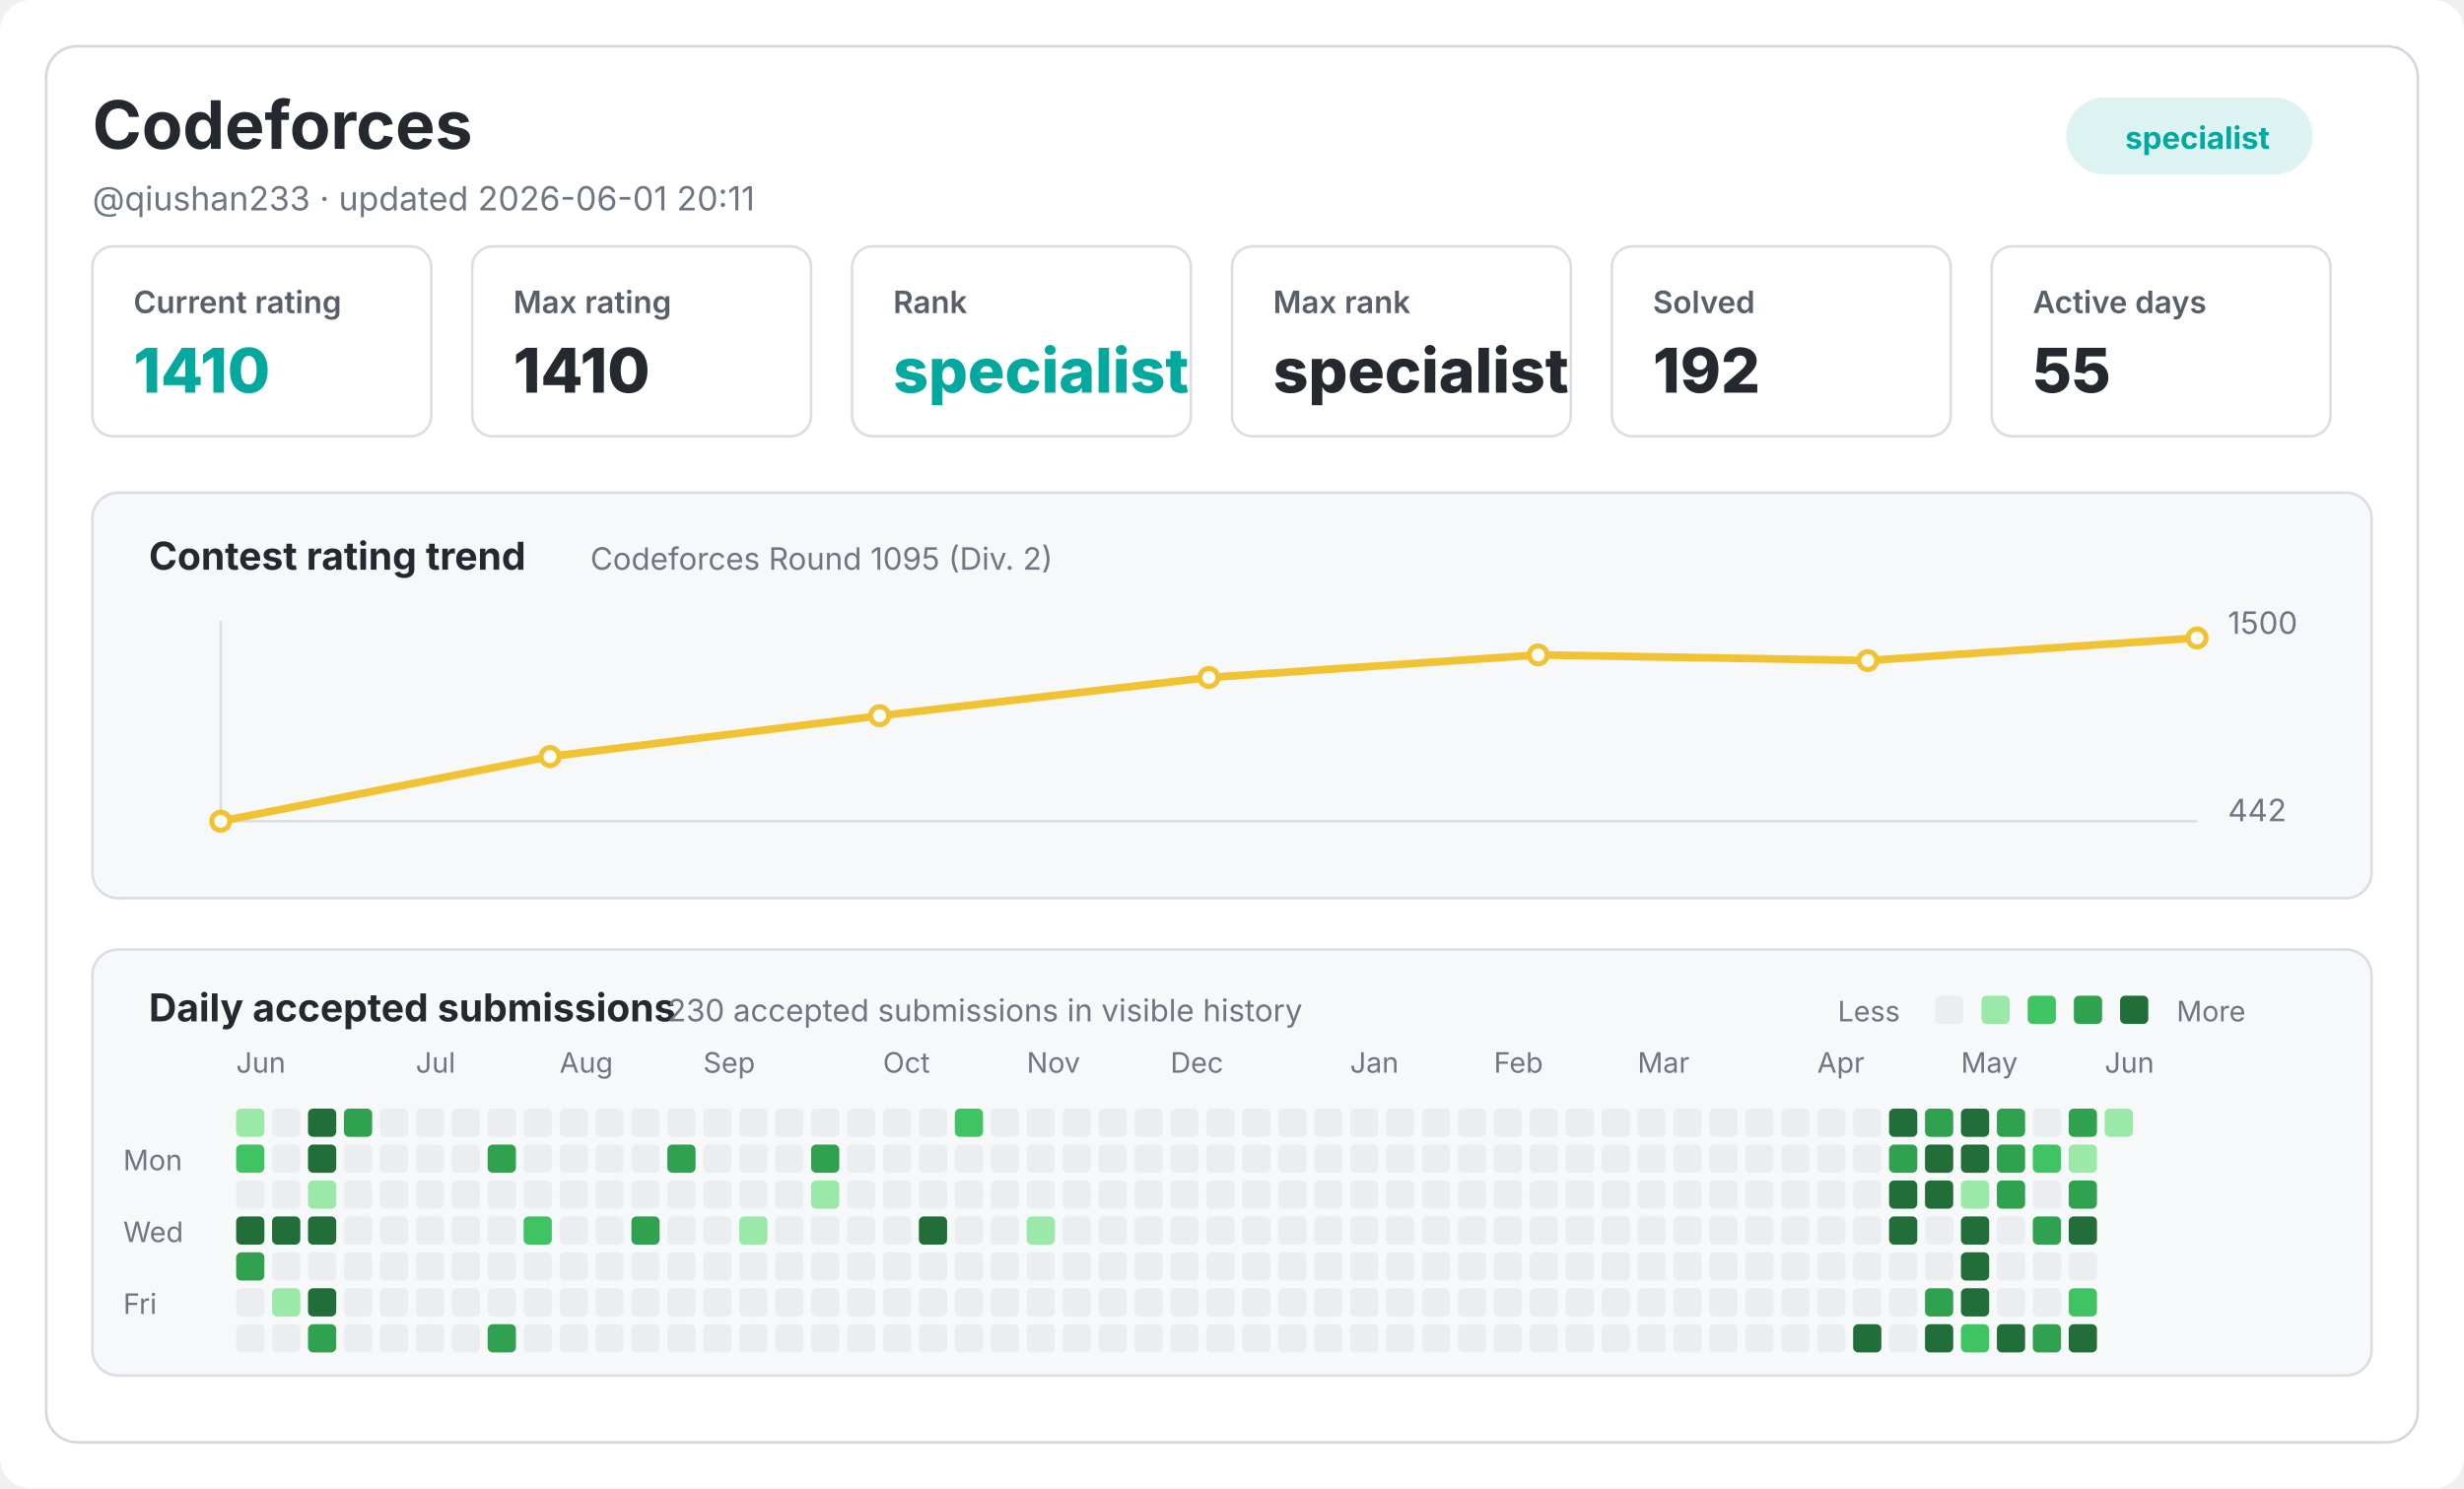
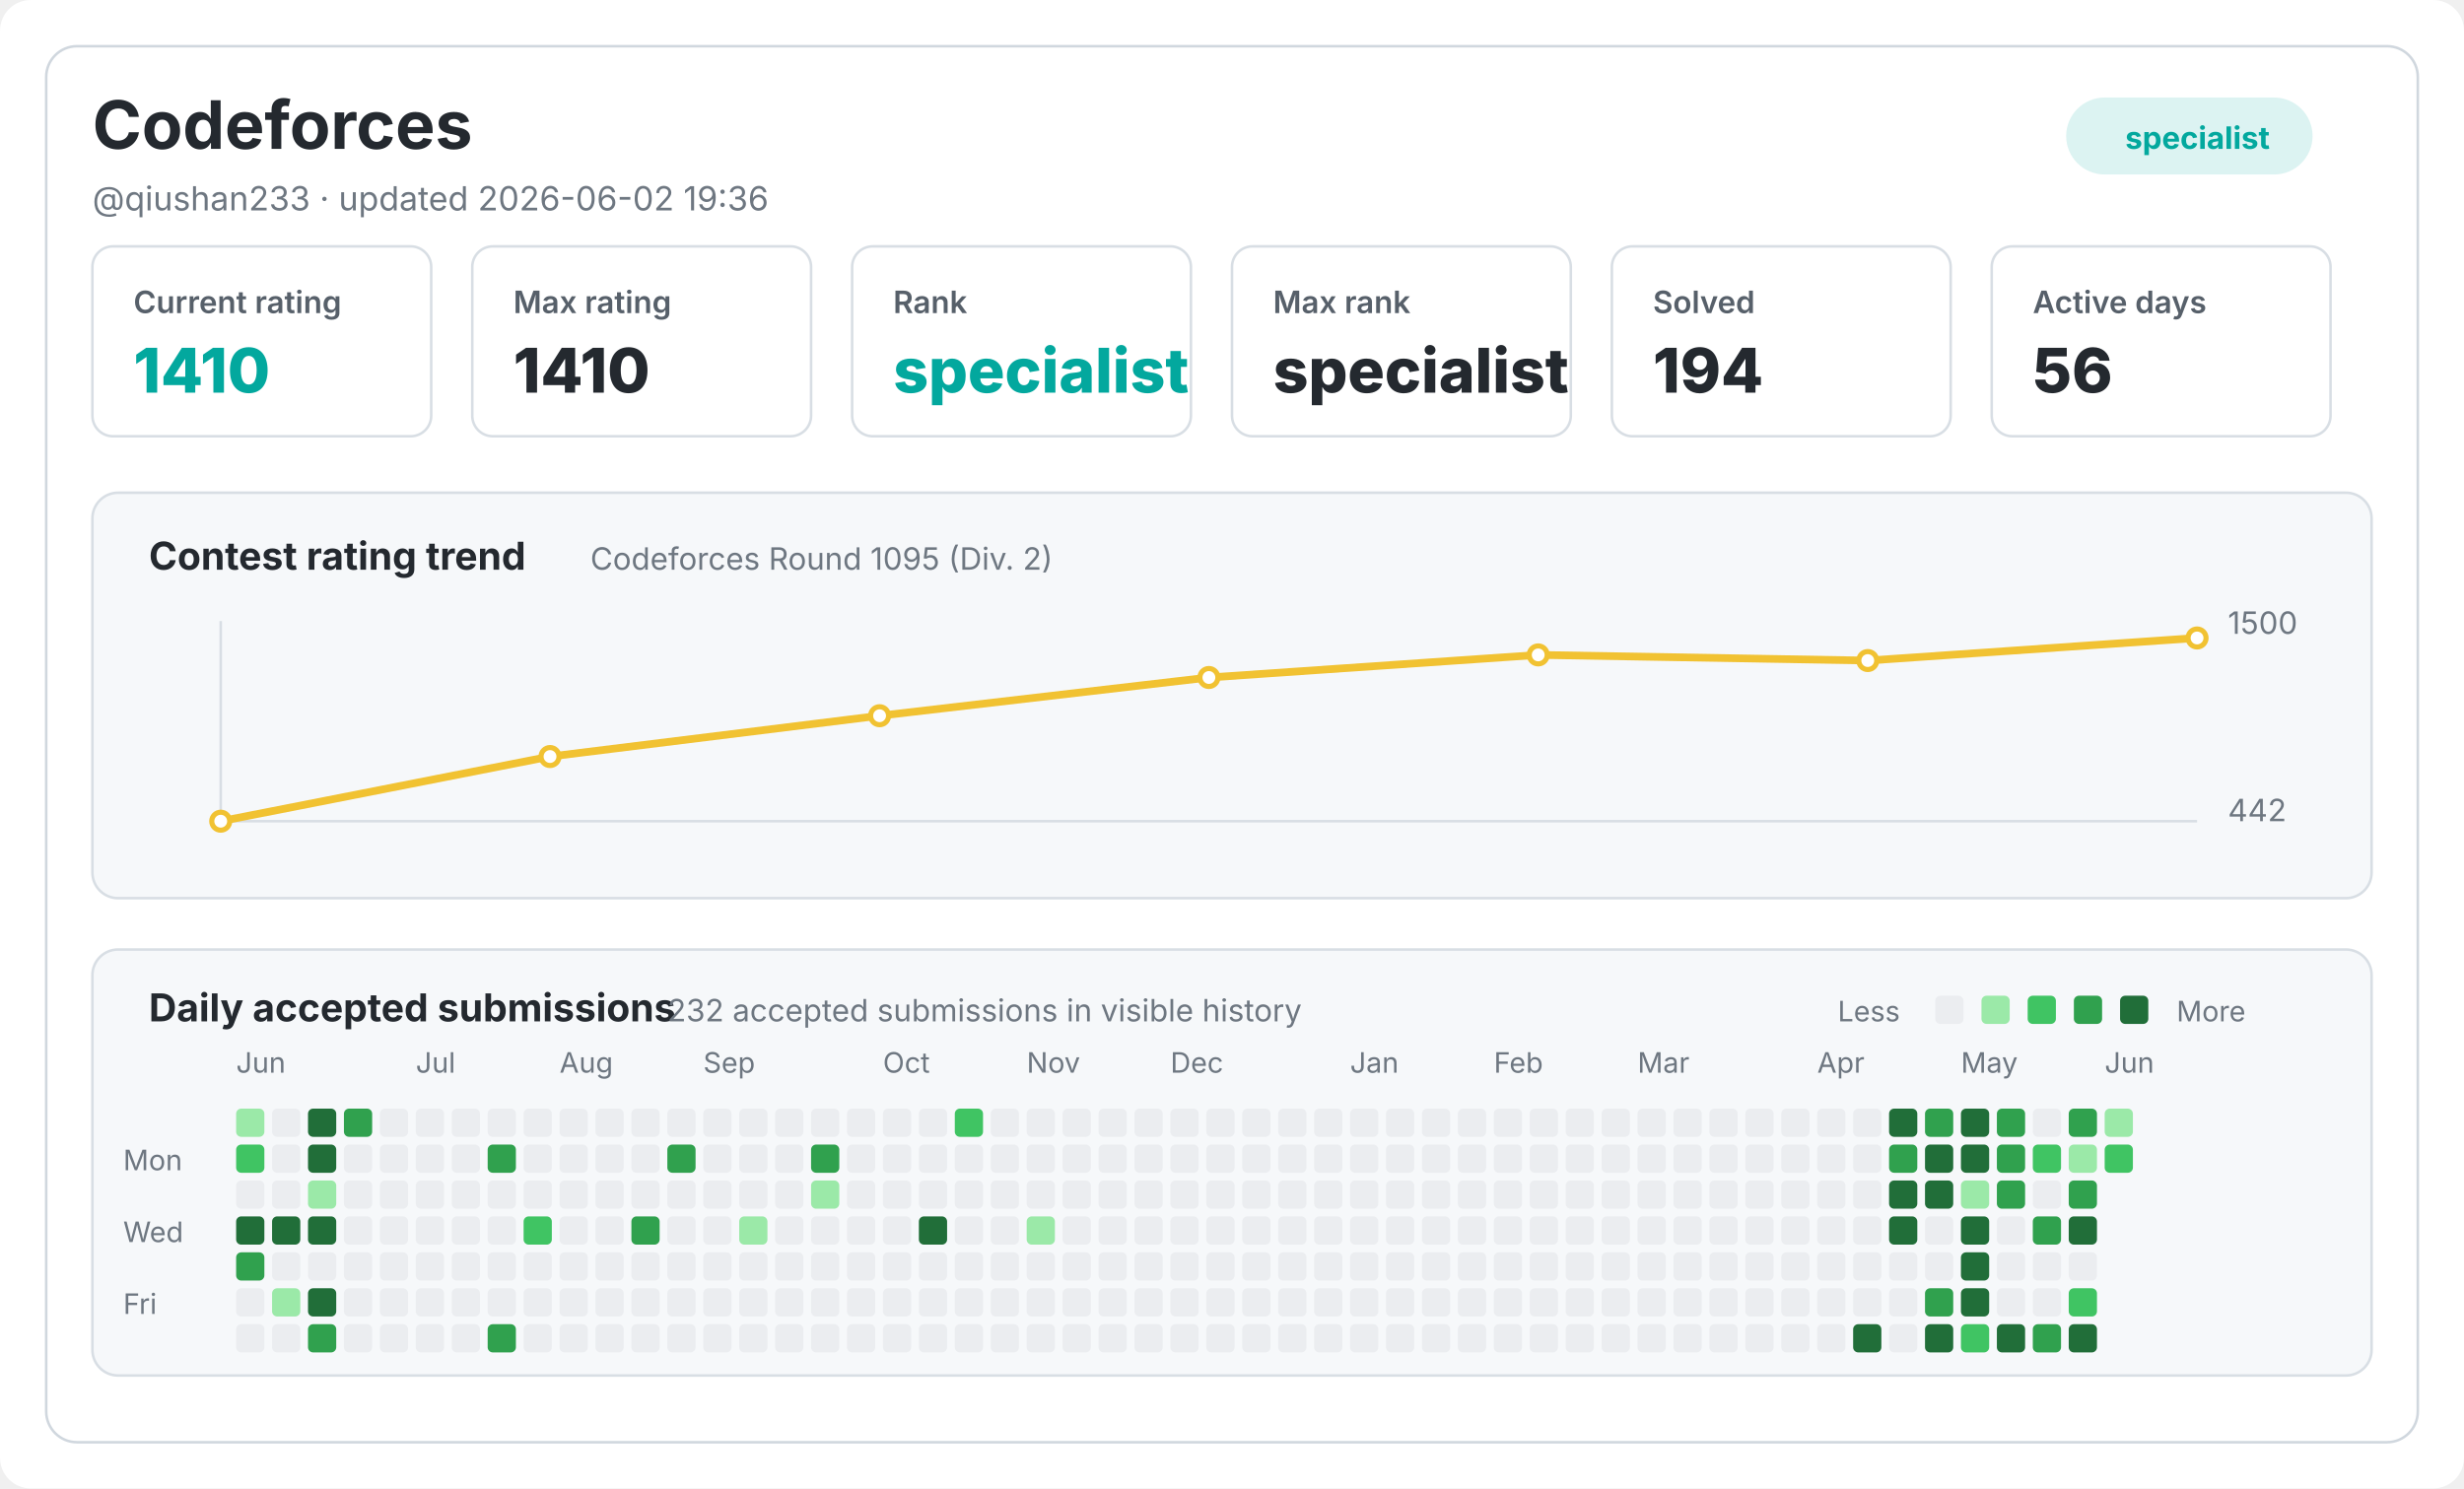
<svg xmlns="http://www.w3.org/2000/svg" width="960" height="580" viewBox="0 0 960 580" role="img" aria-label="Codeforces statistics for qiushan233">
  <style>
  .bg { fill: #ffffff; }
  .shell { fill: #ffffff; stroke: #d0d7de; }
  .soft { fill: #f6f8fa; stroke: #d8dee4; }
  .metric-card { fill: #ffffff; stroke: #d8dee4; }
  .title { font: 700 26px -apple-system,BlinkMacSystemFont,"Segoe UI",sans-serif; fill: #24292f; }
  .subtitle { font: 13px -apple-system,BlinkMacSystemFont,"Segoe UI",sans-serif; fill: #6e7781; }
  .section-title { font: 700 15px -apple-system,BlinkMacSystemFont,"Segoe UI",sans-serif; fill: #24292f; }
  .metric-label { font: 600 12px -apple-system,BlinkMacSystemFont,"Segoe UI",sans-serif; fill: #57606a; }
  .metric-value { font: 800 24px -apple-system,BlinkMacSystemFont,"Segoe UI",sans-serif; fill: #24292f; }
  .muted { font: 12px -apple-system,BlinkMacSystemFont,"Segoe UI",sans-serif; fill: #6e7781; }
  .small { font-size: 11px; }
  .rank { fill: #03a89e; }
  .grid { stroke: #d8dee4; stroke-width: 1; }
  .badge-bg { fill: #03a89e; opacity: 0.14; }
  .badge-text { font: 700 12px -apple-system,BlinkMacSystemFont,"Segoe UI",sans-serif; fill: #03a89e; }
  .heat-cell { cursor: default; transition: stroke 0.12s ease, stroke-width 0.12s ease; }
  .heat-cell:hover { stroke: #0969da; stroke-width: 1.5; }
</style>
  <rect class="bg" width="960" height="580" rx="12" />
  <rect class="shell" x="18" y="18" width="924" height="544" rx="12" />
  <text x="36" y="58" class="title">Codeforces</text>
-   <text x="36" y="82" class="subtitle">@qiushan233 · updated 2026-06-01 20:11</text>
+   <text x="36" y="82" class="subtitle">@qiushan233 · updated 2026-06-02 19:36</text>
  <rect x="805" y="38" width="96" height="30" rx="15" class="badge-bg" />
  <text x="828" y="58" class="badge-text">specialist</text>
  <rect x="36" y="96" width="132" height="74" rx="8" class="metric-card" />
  <text x="52" y="122" class="metric-label">Current rating</text>
  <text x="52" y="153" class="metric-value rank">1410</text>
  <rect x="184" y="96" width="132" height="74" rx="8" class="metric-card" />
  <text x="200" y="122" class="metric-label">Max rating</text>
  <text x="200" y="153" class="metric-value">1410</text>
  <rect x="332" y="96" width="132" height="74" rx="8" class="metric-card" />
  <text x="348" y="122" class="metric-label">Rank</text>
  <text x="348" y="153" class="metric-value rank">specialist</text>
  <rect x="480" y="96" width="132" height="74" rx="8" class="metric-card" />
  <text x="496" y="122" class="metric-label">Max rank</text>
  <text x="496" y="153" class="metric-value">specialist</text>
  <rect x="628" y="96" width="132" height="74" rx="8" class="metric-card" />
  <text x="644" y="122" class="metric-label">Solved</text>
-   <text x="644" y="153" class="metric-value">192</text>
+   <text x="644" y="153" class="metric-value">194</text>
  <rect x="776" y="96" width="132" height="74" rx="8" class="metric-card" />
  <text x="792" y="122" class="metric-label">Active days</text>
-   <text x="792" y="153" class="metric-value">55</text>
+   <text x="792" y="153" class="metric-value">56</text>
  <rect class="soft" x="36" y="192" width="888" height="158" rx="10" />
  <text x="58" y="222" class="section-title">Contest rating trend</text>
  <text x="230" y="222" class="muted">Codeforces Round 1095 (Div. 2)</text>
  <line x1="86" y1="320" x2="856" y2="320" class="grid" />
  <line x1="86" y1="242" x2="86" y2="320" class="grid" />
  <text x="868" y="247" class="muted">1500</text>
  <text x="868" y="320" class="muted">442</text>
  <polyline points="86.0,320.0 214.3,294.8 342.7,278.9 471.0,264.0 599.3,255.2 727.7,257.4 856.0,248.6" fill="none" stroke="#f1c232" stroke-width="3" stroke-linecap="round" stroke-linejoin="round" />
  <circle cx="86.0" cy="320.0" r="3.5" fill="#fff" stroke="#f1c232" stroke-width="2" />
  <circle cx="214.3" cy="294.8" r="3.5" fill="#fff" stroke="#f1c232" stroke-width="2" />
  <circle cx="342.7" cy="278.9" r="3.5" fill="#fff" stroke="#f1c232" stroke-width="2" />
  <circle cx="471.0" cy="264.0" r="3.5" fill="#fff" stroke="#f1c232" stroke-width="2" />
  <circle cx="599.3" cy="255.2" r="3.5" fill="#fff" stroke="#f1c232" stroke-width="2" />
  <circle cx="727.7" cy="257.4" r="3.5" fill="#fff" stroke="#f1c232" stroke-width="2" />
  <circle cx="856.0" cy="248.6" r="3.5" fill="#fff" stroke="#f1c232" stroke-width="2" />
  <rect class="soft" x="36" y="370" width="888" height="166" rx="10" />
  <text x="58" y="398" class="section-title">Daily accepted submissions</text>
-   <text x="260" y="398" class="muted">230 accepted submissions in visible history</text>
+   <text x="260" y="398" class="muted">232 accepted submissions in visible history</text>
  <text x="92" y="418" class="muted small">Jun</text>
  <text x="162" y="418" class="muted small">Jul</text>
  <text x="218" y="418" class="muted small">Aug</text>
  <text x="274" y="418" class="muted small">Sep</text>
  <text x="344" y="418" class="muted small">Oct</text>
  <text x="400" y="418" class="muted small">Nov</text>
  <text x="456" y="418" class="muted small">Dec</text>
  <text x="526" y="418" class="muted small">Jan</text>
  <text x="582" y="418" class="muted small">Feb</text>
  <text x="638" y="418" class="muted small">Mar</text>
  <text x="708" y="418" class="muted small">Apr</text>
  <text x="764" y="418" class="muted small">May</text>
  <text x="820" y="418" class="muted small">Jun</text>
  <text x="48" y="456" class="muted small">Mon</text>
  <text x="48" y="484" class="muted small">Wed</text>
  <text x="48" y="512" class="muted small">Fri</text>
  <rect class="heat-cell" x="92" y="432" width="11" height="11" rx="2" fill="#9be9a8" />
  <rect class="heat-cell" x="92" y="446" width="11" height="11" rx="2" fill="#40c463" />
  <rect class="heat-cell" x="92" y="460" width="11" height="11" rx="2" fill="#ebedf0" />
  <rect class="heat-cell" x="92" y="474" width="11" height="11" rx="2" fill="#216e39" />
  <rect class="heat-cell" x="92" y="488" width="11" height="11" rx="2" fill="#30a14e" />
  <rect class="heat-cell" x="92" y="502" width="11" height="11" rx="2" fill="#ebedf0" />
  <rect class="heat-cell" x="92" y="516" width="11" height="11" rx="2" fill="#ebedf0" />
  <rect class="heat-cell" x="106" y="432" width="11" height="11" rx="2" fill="#ebedf0" />
  <rect class="heat-cell" x="106" y="446" width="11" height="11" rx="2" fill="#ebedf0" />
  <rect class="heat-cell" x="106" y="460" width="11" height="11" rx="2" fill="#ebedf0" />
  <rect class="heat-cell" x="106" y="474" width="11" height="11" rx="2" fill="#216e39" />
  <rect class="heat-cell" x="106" y="488" width="11" height="11" rx="2" fill="#ebedf0" />
  <rect class="heat-cell" x="106" y="502" width="11" height="11" rx="2" fill="#9be9a8" />
  <rect class="heat-cell" x="106" y="516" width="11" height="11" rx="2" fill="#ebedf0" />
  <rect class="heat-cell" x="120" y="432" width="11" height="11" rx="2" fill="#216e39" />
  <rect class="heat-cell" x="120" y="446" width="11" height="11" rx="2" fill="#216e39" />
  <rect class="heat-cell" x="120" y="460" width="11" height="11" rx="2" fill="#9be9a8" />
  <rect class="heat-cell" x="120" y="474" width="11" height="11" rx="2" fill="#216e39" />
  <rect class="heat-cell" x="120" y="488" width="11" height="11" rx="2" fill="#ebedf0" />
  <rect class="heat-cell" x="120" y="502" width="11" height="11" rx="2" fill="#216e39" />
  <rect class="heat-cell" x="120" y="516" width="11" height="11" rx="2" fill="#30a14e" />
  <rect class="heat-cell" x="134" y="432" width="11" height="11" rx="2" fill="#30a14e" />
  <rect class="heat-cell" x="134" y="446" width="11" height="11" rx="2" fill="#ebedf0" />
  <rect class="heat-cell" x="134" y="460" width="11" height="11" rx="2" fill="#ebedf0" />
  <rect class="heat-cell" x="134" y="474" width="11" height="11" rx="2" fill="#ebedf0" />
  <rect class="heat-cell" x="134" y="488" width="11" height="11" rx="2" fill="#ebedf0" />
  <rect class="heat-cell" x="134" y="502" width="11" height="11" rx="2" fill="#ebedf0" />
  <rect class="heat-cell" x="134" y="516" width="11" height="11" rx="2" fill="#ebedf0" />
  <rect class="heat-cell" x="148" y="432" width="11" height="11" rx="2" fill="#ebedf0" />
  <rect class="heat-cell" x="148" y="446" width="11" height="11" rx="2" fill="#ebedf0" />
  <rect class="heat-cell" x="148" y="460" width="11" height="11" rx="2" fill="#ebedf0" />
  <rect class="heat-cell" x="148" y="474" width="11" height="11" rx="2" fill="#ebedf0" />
  <rect class="heat-cell" x="148" y="488" width="11" height="11" rx="2" fill="#ebedf0" />
  <rect class="heat-cell" x="148" y="502" width="11" height="11" rx="2" fill="#ebedf0" />
  <rect class="heat-cell" x="148" y="516" width="11" height="11" rx="2" fill="#ebedf0" />
  <rect class="heat-cell" x="162" y="432" width="11" height="11" rx="2" fill="#ebedf0" />
  <rect class="heat-cell" x="162" y="446" width="11" height="11" rx="2" fill="#ebedf0" />
  <rect class="heat-cell" x="162" y="460" width="11" height="11" rx="2" fill="#ebedf0" />
  <rect class="heat-cell" x="162" y="474" width="11" height="11" rx="2" fill="#ebedf0" />
  <rect class="heat-cell" x="162" y="488" width="11" height="11" rx="2" fill="#ebedf0" />
  <rect class="heat-cell" x="162" y="502" width="11" height="11" rx="2" fill="#ebedf0" />
  <rect class="heat-cell" x="162" y="516" width="11" height="11" rx="2" fill="#ebedf0" />
  <rect class="heat-cell" x="176" y="432" width="11" height="11" rx="2" fill="#ebedf0" />
  <rect class="heat-cell" x="176" y="446" width="11" height="11" rx="2" fill="#ebedf0" />
  <rect class="heat-cell" x="176" y="460" width="11" height="11" rx="2" fill="#ebedf0" />
  <rect class="heat-cell" x="176" y="474" width="11" height="11" rx="2" fill="#ebedf0" />
  <rect class="heat-cell" x="176" y="488" width="11" height="11" rx="2" fill="#ebedf0" />
  <rect class="heat-cell" x="176" y="502" width="11" height="11" rx="2" fill="#ebedf0" />
  <rect class="heat-cell" x="176" y="516" width="11" height="11" rx="2" fill="#ebedf0" />
  <rect class="heat-cell" x="190" y="432" width="11" height="11" rx="2" fill="#ebedf0" />
  <rect class="heat-cell" x="190" y="446" width="11" height="11" rx="2" fill="#30a14e" />
  <rect class="heat-cell" x="190" y="460" width="11" height="11" rx="2" fill="#ebedf0" />
  <rect class="heat-cell" x="190" y="474" width="11" height="11" rx="2" fill="#ebedf0" />
  <rect class="heat-cell" x="190" y="488" width="11" height="11" rx="2" fill="#ebedf0" />
  <rect class="heat-cell" x="190" y="502" width="11" height="11" rx="2" fill="#ebedf0" />
  <rect class="heat-cell" x="190" y="516" width="11" height="11" rx="2" fill="#30a14e" />
  <rect class="heat-cell" x="204" y="432" width="11" height="11" rx="2" fill="#ebedf0" />
  <rect class="heat-cell" x="204" y="446" width="11" height="11" rx="2" fill="#ebedf0" />
  <rect class="heat-cell" x="204" y="460" width="11" height="11" rx="2" fill="#ebedf0" />
  <rect class="heat-cell" x="204" y="474" width="11" height="11" rx="2" fill="#40c463" />
  <rect class="heat-cell" x="204" y="488" width="11" height="11" rx="2" fill="#ebedf0" />
  <rect class="heat-cell" x="204" y="502" width="11" height="11" rx="2" fill="#ebedf0" />
  <rect class="heat-cell" x="204" y="516" width="11" height="11" rx="2" fill="#ebedf0" />
  <rect class="heat-cell" x="218" y="432" width="11" height="11" rx="2" fill="#ebedf0" />
  <rect class="heat-cell" x="218" y="446" width="11" height="11" rx="2" fill="#ebedf0" />
  <rect class="heat-cell" x="218" y="460" width="11" height="11" rx="2" fill="#ebedf0" />
  <rect class="heat-cell" x="218" y="474" width="11" height="11" rx="2" fill="#ebedf0" />
  <rect class="heat-cell" x="218" y="488" width="11" height="11" rx="2" fill="#ebedf0" />
  <rect class="heat-cell" x="218" y="502" width="11" height="11" rx="2" fill="#ebedf0" />
  <rect class="heat-cell" x="218" y="516" width="11" height="11" rx="2" fill="#ebedf0" />
  <rect class="heat-cell" x="232" y="432" width="11" height="11" rx="2" fill="#ebedf0" />
  <rect class="heat-cell" x="232" y="446" width="11" height="11" rx="2" fill="#ebedf0" />
  <rect class="heat-cell" x="232" y="460" width="11" height="11" rx="2" fill="#ebedf0" />
  <rect class="heat-cell" x="232" y="474" width="11" height="11" rx="2" fill="#ebedf0" />
  <rect class="heat-cell" x="232" y="488" width="11" height="11" rx="2" fill="#ebedf0" />
  <rect class="heat-cell" x="232" y="502" width="11" height="11" rx="2" fill="#ebedf0" />
  <rect class="heat-cell" x="232" y="516" width="11" height="11" rx="2" fill="#ebedf0" />
  <rect class="heat-cell" x="246" y="432" width="11" height="11" rx="2" fill="#ebedf0" />
  <rect class="heat-cell" x="246" y="446" width="11" height="11" rx="2" fill="#ebedf0" />
  <rect class="heat-cell" x="246" y="460" width="11" height="11" rx="2" fill="#ebedf0" />
  <rect class="heat-cell" x="246" y="474" width="11" height="11" rx="2" fill="#30a14e" />
  <rect class="heat-cell" x="246" y="488" width="11" height="11" rx="2" fill="#ebedf0" />
  <rect class="heat-cell" x="246" y="502" width="11" height="11" rx="2" fill="#ebedf0" />
  <rect class="heat-cell" x="246" y="516" width="11" height="11" rx="2" fill="#ebedf0" />
  <rect class="heat-cell" x="260" y="432" width="11" height="11" rx="2" fill="#ebedf0" />
  <rect class="heat-cell" x="260" y="446" width="11" height="11" rx="2" fill="#30a14e" />
  <rect class="heat-cell" x="260" y="460" width="11" height="11" rx="2" fill="#ebedf0" />
  <rect class="heat-cell" x="260" y="474" width="11" height="11" rx="2" fill="#ebedf0" />
  <rect class="heat-cell" x="260" y="488" width="11" height="11" rx="2" fill="#ebedf0" />
  <rect class="heat-cell" x="260" y="502" width="11" height="11" rx="2" fill="#ebedf0" />
  <rect class="heat-cell" x="260" y="516" width="11" height="11" rx="2" fill="#ebedf0" />
  <rect class="heat-cell" x="274" y="432" width="11" height="11" rx="2" fill="#ebedf0" />
  <rect class="heat-cell" x="274" y="446" width="11" height="11" rx="2" fill="#ebedf0" />
  <rect class="heat-cell" x="274" y="460" width="11" height="11" rx="2" fill="#ebedf0" />
  <rect class="heat-cell" x="274" y="474" width="11" height="11" rx="2" fill="#ebedf0" />
  <rect class="heat-cell" x="274" y="488" width="11" height="11" rx="2" fill="#ebedf0" />
  <rect class="heat-cell" x="274" y="502" width="11" height="11" rx="2" fill="#ebedf0" />
  <rect class="heat-cell" x="274" y="516" width="11" height="11" rx="2" fill="#ebedf0" />
  <rect class="heat-cell" x="288" y="432" width="11" height="11" rx="2" fill="#ebedf0" />
  <rect class="heat-cell" x="288" y="446" width="11" height="11" rx="2" fill="#ebedf0" />
  <rect class="heat-cell" x="288" y="460" width="11" height="11" rx="2" fill="#ebedf0" />
  <rect class="heat-cell" x="288" y="474" width="11" height="11" rx="2" fill="#9be9a8" />
  <rect class="heat-cell" x="288" y="488" width="11" height="11" rx="2" fill="#ebedf0" />
  <rect class="heat-cell" x="288" y="502" width="11" height="11" rx="2" fill="#ebedf0" />
  <rect class="heat-cell" x="288" y="516" width="11" height="11" rx="2" fill="#ebedf0" />
  <rect class="heat-cell" x="302" y="432" width="11" height="11" rx="2" fill="#ebedf0" />
  <rect class="heat-cell" x="302" y="446" width="11" height="11" rx="2" fill="#ebedf0" />
  <rect class="heat-cell" x="302" y="460" width="11" height="11" rx="2" fill="#ebedf0" />
  <rect class="heat-cell" x="302" y="474" width="11" height="11" rx="2" fill="#ebedf0" />
  <rect class="heat-cell" x="302" y="488" width="11" height="11" rx="2" fill="#ebedf0" />
  <rect class="heat-cell" x="302" y="502" width="11" height="11" rx="2" fill="#ebedf0" />
  <rect class="heat-cell" x="302" y="516" width="11" height="11" rx="2" fill="#ebedf0" />
  <rect class="heat-cell" x="316" y="432" width="11" height="11" rx="2" fill="#ebedf0" />
  <rect class="heat-cell" x="316" y="446" width="11" height="11" rx="2" fill="#30a14e" />
  <rect class="heat-cell" x="316" y="460" width="11" height="11" rx="2" fill="#9be9a8" />
  <rect class="heat-cell" x="316" y="474" width="11" height="11" rx="2" fill="#ebedf0" />
  <rect class="heat-cell" x="316" y="488" width="11" height="11" rx="2" fill="#ebedf0" />
  <rect class="heat-cell" x="316" y="502" width="11" height="11" rx="2" fill="#ebedf0" />
  <rect class="heat-cell" x="316" y="516" width="11" height="11" rx="2" fill="#ebedf0" />
  <rect class="heat-cell" x="330" y="432" width="11" height="11" rx="2" fill="#ebedf0" />
  <rect class="heat-cell" x="330" y="446" width="11" height="11" rx="2" fill="#ebedf0" />
  <rect class="heat-cell" x="330" y="460" width="11" height="11" rx="2" fill="#ebedf0" />
  <rect class="heat-cell" x="330" y="474" width="11" height="11" rx="2" fill="#ebedf0" />
  <rect class="heat-cell" x="330" y="488" width="11" height="11" rx="2" fill="#ebedf0" />
  <rect class="heat-cell" x="330" y="502" width="11" height="11" rx="2" fill="#ebedf0" />
  <rect class="heat-cell" x="330" y="516" width="11" height="11" rx="2" fill="#ebedf0" />
  <rect class="heat-cell" x="344" y="432" width="11" height="11" rx="2" fill="#ebedf0" />
  <rect class="heat-cell" x="344" y="446" width="11" height="11" rx="2" fill="#ebedf0" />
  <rect class="heat-cell" x="344" y="460" width="11" height="11" rx="2" fill="#ebedf0" />
  <rect class="heat-cell" x="344" y="474" width="11" height="11" rx="2" fill="#ebedf0" />
  <rect class="heat-cell" x="344" y="488" width="11" height="11" rx="2" fill="#ebedf0" />
  <rect class="heat-cell" x="344" y="502" width="11" height="11" rx="2" fill="#ebedf0" />
  <rect class="heat-cell" x="344" y="516" width="11" height="11" rx="2" fill="#ebedf0" />
  <rect class="heat-cell" x="358" y="432" width="11" height="11" rx="2" fill="#ebedf0" />
  <rect class="heat-cell" x="358" y="446" width="11" height="11" rx="2" fill="#ebedf0" />
  <rect class="heat-cell" x="358" y="460" width="11" height="11" rx="2" fill="#ebedf0" />
  <rect class="heat-cell" x="358" y="474" width="11" height="11" rx="2" fill="#216e39" />
  <rect class="heat-cell" x="358" y="488" width="11" height="11" rx="2" fill="#ebedf0" />
  <rect class="heat-cell" x="358" y="502" width="11" height="11" rx="2" fill="#ebedf0" />
  <rect class="heat-cell" x="358" y="516" width="11" height="11" rx="2" fill="#ebedf0" />
  <rect class="heat-cell" x="372" y="432" width="11" height="11" rx="2" fill="#40c463" />
  <rect class="heat-cell" x="372" y="446" width="11" height="11" rx="2" fill="#ebedf0" />
  <rect class="heat-cell" x="372" y="460" width="11" height="11" rx="2" fill="#ebedf0" />
  <rect class="heat-cell" x="372" y="474" width="11" height="11" rx="2" fill="#ebedf0" />
  <rect class="heat-cell" x="372" y="488" width="11" height="11" rx="2" fill="#ebedf0" />
  <rect class="heat-cell" x="372" y="502" width="11" height="11" rx="2" fill="#ebedf0" />
  <rect class="heat-cell" x="372" y="516" width="11" height="11" rx="2" fill="#ebedf0" />
  <rect class="heat-cell" x="386" y="432" width="11" height="11" rx="2" fill="#ebedf0" />
  <rect class="heat-cell" x="386" y="446" width="11" height="11" rx="2" fill="#ebedf0" />
  <rect class="heat-cell" x="386" y="460" width="11" height="11" rx="2" fill="#ebedf0" />
  <rect class="heat-cell" x="386" y="474" width="11" height="11" rx="2" fill="#ebedf0" />
  <rect class="heat-cell" x="386" y="488" width="11" height="11" rx="2" fill="#ebedf0" />
  <rect class="heat-cell" x="386" y="502" width="11" height="11" rx="2" fill="#ebedf0" />
  <rect class="heat-cell" x="386" y="516" width="11" height="11" rx="2" fill="#ebedf0" />
  <rect class="heat-cell" x="400" y="432" width="11" height="11" rx="2" fill="#ebedf0" />
  <rect class="heat-cell" x="400" y="446" width="11" height="11" rx="2" fill="#ebedf0" />
  <rect class="heat-cell" x="400" y="460" width="11" height="11" rx="2" fill="#ebedf0" />
  <rect class="heat-cell" x="400" y="474" width="11" height="11" rx="2" fill="#9be9a8" />
  <rect class="heat-cell" x="400" y="488" width="11" height="11" rx="2" fill="#ebedf0" />
  <rect class="heat-cell" x="400" y="502" width="11" height="11" rx="2" fill="#ebedf0" />
  <rect class="heat-cell" x="400" y="516" width="11" height="11" rx="2" fill="#ebedf0" />
  <rect class="heat-cell" x="414" y="432" width="11" height="11" rx="2" fill="#ebedf0" />
  <rect class="heat-cell" x="414" y="446" width="11" height="11" rx="2" fill="#ebedf0" />
  <rect class="heat-cell" x="414" y="460" width="11" height="11" rx="2" fill="#ebedf0" />
  <rect class="heat-cell" x="414" y="474" width="11" height="11" rx="2" fill="#ebedf0" />
  <rect class="heat-cell" x="414" y="488" width="11" height="11" rx="2" fill="#ebedf0" />
  <rect class="heat-cell" x="414" y="502" width="11" height="11" rx="2" fill="#ebedf0" />
  <rect class="heat-cell" x="414" y="516" width="11" height="11" rx="2" fill="#ebedf0" />
  <rect class="heat-cell" x="428" y="432" width="11" height="11" rx="2" fill="#ebedf0" />
  <rect class="heat-cell" x="428" y="446" width="11" height="11" rx="2" fill="#ebedf0" />
  <rect class="heat-cell" x="428" y="460" width="11" height="11" rx="2" fill="#ebedf0" />
  <rect class="heat-cell" x="428" y="474" width="11" height="11" rx="2" fill="#ebedf0" />
  <rect class="heat-cell" x="428" y="488" width="11" height="11" rx="2" fill="#ebedf0" />
  <rect class="heat-cell" x="428" y="502" width="11" height="11" rx="2" fill="#ebedf0" />
  <rect class="heat-cell" x="428" y="516" width="11" height="11" rx="2" fill="#ebedf0" />
  <rect class="heat-cell" x="442" y="432" width="11" height="11" rx="2" fill="#ebedf0" />
  <rect class="heat-cell" x="442" y="446" width="11" height="11" rx="2" fill="#ebedf0" />
  <rect class="heat-cell" x="442" y="460" width="11" height="11" rx="2" fill="#ebedf0" />
  <rect class="heat-cell" x="442" y="474" width="11" height="11" rx="2" fill="#ebedf0" />
  <rect class="heat-cell" x="442" y="488" width="11" height="11" rx="2" fill="#ebedf0" />
  <rect class="heat-cell" x="442" y="502" width="11" height="11" rx="2" fill="#ebedf0" />
  <rect class="heat-cell" x="442" y="516" width="11" height="11" rx="2" fill="#ebedf0" />
  <rect class="heat-cell" x="456" y="432" width="11" height="11" rx="2" fill="#ebedf0" />
  <rect class="heat-cell" x="456" y="446" width="11" height="11" rx="2" fill="#ebedf0" />
  <rect class="heat-cell" x="456" y="460" width="11" height="11" rx="2" fill="#ebedf0" />
  <rect class="heat-cell" x="456" y="474" width="11" height="11" rx="2" fill="#ebedf0" />
  <rect class="heat-cell" x="456" y="488" width="11" height="11" rx="2" fill="#ebedf0" />
  <rect class="heat-cell" x="456" y="502" width="11" height="11" rx="2" fill="#ebedf0" />
  <rect class="heat-cell" x="456" y="516" width="11" height="11" rx="2" fill="#ebedf0" />
  <rect class="heat-cell" x="470" y="432" width="11" height="11" rx="2" fill="#ebedf0" />
  <rect class="heat-cell" x="470" y="446" width="11" height="11" rx="2" fill="#ebedf0" />
  <rect class="heat-cell" x="470" y="460" width="11" height="11" rx="2" fill="#ebedf0" />
  <rect class="heat-cell" x="470" y="474" width="11" height="11" rx="2" fill="#ebedf0" />
  <rect class="heat-cell" x="470" y="488" width="11" height="11" rx="2" fill="#ebedf0" />
  <rect class="heat-cell" x="470" y="502" width="11" height="11" rx="2" fill="#ebedf0" />
  <rect class="heat-cell" x="470" y="516" width="11" height="11" rx="2" fill="#ebedf0" />
  <rect class="heat-cell" x="484" y="432" width="11" height="11" rx="2" fill="#ebedf0" />
  <rect class="heat-cell" x="484" y="446" width="11" height="11" rx="2" fill="#ebedf0" />
  <rect class="heat-cell" x="484" y="460" width="11" height="11" rx="2" fill="#ebedf0" />
  <rect class="heat-cell" x="484" y="474" width="11" height="11" rx="2" fill="#ebedf0" />
  <rect class="heat-cell" x="484" y="488" width="11" height="11" rx="2" fill="#ebedf0" />
  <rect class="heat-cell" x="484" y="502" width="11" height="11" rx="2" fill="#ebedf0" />
  <rect class="heat-cell" x="484" y="516" width="11" height="11" rx="2" fill="#ebedf0" />
  <rect class="heat-cell" x="498" y="432" width="11" height="11" rx="2" fill="#ebedf0" />
  <rect class="heat-cell" x="498" y="446" width="11" height="11" rx="2" fill="#ebedf0" />
  <rect class="heat-cell" x="498" y="460" width="11" height="11" rx="2" fill="#ebedf0" />
  <rect class="heat-cell" x="498" y="474" width="11" height="11" rx="2" fill="#ebedf0" />
  <rect class="heat-cell" x="498" y="488" width="11" height="11" rx="2" fill="#ebedf0" />
  <rect class="heat-cell" x="498" y="502" width="11" height="11" rx="2" fill="#ebedf0" />
  <rect class="heat-cell" x="498" y="516" width="11" height="11" rx="2" fill="#ebedf0" />
  <rect class="heat-cell" x="512" y="432" width="11" height="11" rx="2" fill="#ebedf0" />
  <rect class="heat-cell" x="512" y="446" width="11" height="11" rx="2" fill="#ebedf0" />
  <rect class="heat-cell" x="512" y="460" width="11" height="11" rx="2" fill="#ebedf0" />
  <rect class="heat-cell" x="512" y="474" width="11" height="11" rx="2" fill="#ebedf0" />
  <rect class="heat-cell" x="512" y="488" width="11" height="11" rx="2" fill="#ebedf0" />
  <rect class="heat-cell" x="512" y="502" width="11" height="11" rx="2" fill="#ebedf0" />
  <rect class="heat-cell" x="512" y="516" width="11" height="11" rx="2" fill="#ebedf0" />
  <rect class="heat-cell" x="526" y="432" width="11" height="11" rx="2" fill="#ebedf0" />
  <rect class="heat-cell" x="526" y="446" width="11" height="11" rx="2" fill="#ebedf0" />
  <rect class="heat-cell" x="526" y="460" width="11" height="11" rx="2" fill="#ebedf0" />
  <rect class="heat-cell" x="526" y="474" width="11" height="11" rx="2" fill="#ebedf0" />
  <rect class="heat-cell" x="526" y="488" width="11" height="11" rx="2" fill="#ebedf0" />
  <rect class="heat-cell" x="526" y="502" width="11" height="11" rx="2" fill="#ebedf0" />
  <rect class="heat-cell" x="526" y="516" width="11" height="11" rx="2" fill="#ebedf0" />
  <rect class="heat-cell" x="540" y="432" width="11" height="11" rx="2" fill="#ebedf0" />
  <rect class="heat-cell" x="540" y="446" width="11" height="11" rx="2" fill="#ebedf0" />
  <rect class="heat-cell" x="540" y="460" width="11" height="11" rx="2" fill="#ebedf0" />
  <rect class="heat-cell" x="540" y="474" width="11" height="11" rx="2" fill="#ebedf0" />
  <rect class="heat-cell" x="540" y="488" width="11" height="11" rx="2" fill="#ebedf0" />
  <rect class="heat-cell" x="540" y="502" width="11" height="11" rx="2" fill="#ebedf0" />
  <rect class="heat-cell" x="540" y="516" width="11" height="11" rx="2" fill="#ebedf0" />
  <rect class="heat-cell" x="554" y="432" width="11" height="11" rx="2" fill="#ebedf0" />
  <rect class="heat-cell" x="554" y="446" width="11" height="11" rx="2" fill="#ebedf0" />
  <rect class="heat-cell" x="554" y="460" width="11" height="11" rx="2" fill="#ebedf0" />
  <rect class="heat-cell" x="554" y="474" width="11" height="11" rx="2" fill="#ebedf0" />
  <rect class="heat-cell" x="554" y="488" width="11" height="11" rx="2" fill="#ebedf0" />
  <rect class="heat-cell" x="554" y="502" width="11" height="11" rx="2" fill="#ebedf0" />
  <rect class="heat-cell" x="554" y="516" width="11" height="11" rx="2" fill="#ebedf0" />
  <rect class="heat-cell" x="568" y="432" width="11" height="11" rx="2" fill="#ebedf0" />
  <rect class="heat-cell" x="568" y="446" width="11" height="11" rx="2" fill="#ebedf0" />
  <rect class="heat-cell" x="568" y="460" width="11" height="11" rx="2" fill="#ebedf0" />
  <rect class="heat-cell" x="568" y="474" width="11" height="11" rx="2" fill="#ebedf0" />
  <rect class="heat-cell" x="568" y="488" width="11" height="11" rx="2" fill="#ebedf0" />
  <rect class="heat-cell" x="568" y="502" width="11" height="11" rx="2" fill="#ebedf0" />
  <rect class="heat-cell" x="568" y="516" width="11" height="11" rx="2" fill="#ebedf0" />
  <rect class="heat-cell" x="582" y="432" width="11" height="11" rx="2" fill="#ebedf0" />
  <rect class="heat-cell" x="582" y="446" width="11" height="11" rx="2" fill="#ebedf0" />
  <rect class="heat-cell" x="582" y="460" width="11" height="11" rx="2" fill="#ebedf0" />
  <rect class="heat-cell" x="582" y="474" width="11" height="11" rx="2" fill="#ebedf0" />
  <rect class="heat-cell" x="582" y="488" width="11" height="11" rx="2" fill="#ebedf0" />
  <rect class="heat-cell" x="582" y="502" width="11" height="11" rx="2" fill="#ebedf0" />
  <rect class="heat-cell" x="582" y="516" width="11" height="11" rx="2" fill="#ebedf0" />
  <rect class="heat-cell" x="596" y="432" width="11" height="11" rx="2" fill="#ebedf0" />
  <rect class="heat-cell" x="596" y="446" width="11" height="11" rx="2" fill="#ebedf0" />
  <rect class="heat-cell" x="596" y="460" width="11" height="11" rx="2" fill="#ebedf0" />
  <rect class="heat-cell" x="596" y="474" width="11" height="11" rx="2" fill="#ebedf0" />
  <rect class="heat-cell" x="596" y="488" width="11" height="11" rx="2" fill="#ebedf0" />
  <rect class="heat-cell" x="596" y="502" width="11" height="11" rx="2" fill="#ebedf0" />
  <rect class="heat-cell" x="596" y="516" width="11" height="11" rx="2" fill="#ebedf0" />
  <rect class="heat-cell" x="610" y="432" width="11" height="11" rx="2" fill="#ebedf0" />
  <rect class="heat-cell" x="610" y="446" width="11" height="11" rx="2" fill="#ebedf0" />
  <rect class="heat-cell" x="610" y="460" width="11" height="11" rx="2" fill="#ebedf0" />
  <rect class="heat-cell" x="610" y="474" width="11" height="11" rx="2" fill="#ebedf0" />
  <rect class="heat-cell" x="610" y="488" width="11" height="11" rx="2" fill="#ebedf0" />
  <rect class="heat-cell" x="610" y="502" width="11" height="11" rx="2" fill="#ebedf0" />
  <rect class="heat-cell" x="610" y="516" width="11" height="11" rx="2" fill="#ebedf0" />
  <rect class="heat-cell" x="624" y="432" width="11" height="11" rx="2" fill="#ebedf0" />
  <rect class="heat-cell" x="624" y="446" width="11" height="11" rx="2" fill="#ebedf0" />
  <rect class="heat-cell" x="624" y="460" width="11" height="11" rx="2" fill="#ebedf0" />
  <rect class="heat-cell" x="624" y="474" width="11" height="11" rx="2" fill="#ebedf0" />
  <rect class="heat-cell" x="624" y="488" width="11" height="11" rx="2" fill="#ebedf0" />
  <rect class="heat-cell" x="624" y="502" width="11" height="11" rx="2" fill="#ebedf0" />
  <rect class="heat-cell" x="624" y="516" width="11" height="11" rx="2" fill="#ebedf0" />
  <rect class="heat-cell" x="638" y="432" width="11" height="11" rx="2" fill="#ebedf0" />
  <rect class="heat-cell" x="638" y="446" width="11" height="11" rx="2" fill="#ebedf0" />
  <rect class="heat-cell" x="638" y="460" width="11" height="11" rx="2" fill="#ebedf0" />
  <rect class="heat-cell" x="638" y="474" width="11" height="11" rx="2" fill="#ebedf0" />
  <rect class="heat-cell" x="638" y="488" width="11" height="11" rx="2" fill="#ebedf0" />
  <rect class="heat-cell" x="638" y="502" width="11" height="11" rx="2" fill="#ebedf0" />
  <rect class="heat-cell" x="638" y="516" width="11" height="11" rx="2" fill="#ebedf0" />
  <rect class="heat-cell" x="652" y="432" width="11" height="11" rx="2" fill="#ebedf0" />
  <rect class="heat-cell" x="652" y="446" width="11" height="11" rx="2" fill="#ebedf0" />
  <rect class="heat-cell" x="652" y="460" width="11" height="11" rx="2" fill="#ebedf0" />
  <rect class="heat-cell" x="652" y="474" width="11" height="11" rx="2" fill="#ebedf0" />
  <rect class="heat-cell" x="652" y="488" width="11" height="11" rx="2" fill="#ebedf0" />
  <rect class="heat-cell" x="652" y="502" width="11" height="11" rx="2" fill="#ebedf0" />
  <rect class="heat-cell" x="652" y="516" width="11" height="11" rx="2" fill="#ebedf0" />
  <rect class="heat-cell" x="666" y="432" width="11" height="11" rx="2" fill="#ebedf0" />
  <rect class="heat-cell" x="666" y="446" width="11" height="11" rx="2" fill="#ebedf0" />
  <rect class="heat-cell" x="666" y="460" width="11" height="11" rx="2" fill="#ebedf0" />
  <rect class="heat-cell" x="666" y="474" width="11" height="11" rx="2" fill="#ebedf0" />
  <rect class="heat-cell" x="666" y="488" width="11" height="11" rx="2" fill="#ebedf0" />
  <rect class="heat-cell" x="666" y="502" width="11" height="11" rx="2" fill="#ebedf0" />
  <rect class="heat-cell" x="666" y="516" width="11" height="11" rx="2" fill="#ebedf0" />
  <rect class="heat-cell" x="680" y="432" width="11" height="11" rx="2" fill="#ebedf0" />
  <rect class="heat-cell" x="680" y="446" width="11" height="11" rx="2" fill="#ebedf0" />
  <rect class="heat-cell" x="680" y="460" width="11" height="11" rx="2" fill="#ebedf0" />
  <rect class="heat-cell" x="680" y="474" width="11" height="11" rx="2" fill="#ebedf0" />
  <rect class="heat-cell" x="680" y="488" width="11" height="11" rx="2" fill="#ebedf0" />
  <rect class="heat-cell" x="680" y="502" width="11" height="11" rx="2" fill="#ebedf0" />
  <rect class="heat-cell" x="680" y="516" width="11" height="11" rx="2" fill="#ebedf0" />
  <rect class="heat-cell" x="694" y="432" width="11" height="11" rx="2" fill="#ebedf0" />
  <rect class="heat-cell" x="694" y="446" width="11" height="11" rx="2" fill="#ebedf0" />
  <rect class="heat-cell" x="694" y="460" width="11" height="11" rx="2" fill="#ebedf0" />
  <rect class="heat-cell" x="694" y="474" width="11" height="11" rx="2" fill="#ebedf0" />
  <rect class="heat-cell" x="694" y="488" width="11" height="11" rx="2" fill="#ebedf0" />
  <rect class="heat-cell" x="694" y="502" width="11" height="11" rx="2" fill="#ebedf0" />
  <rect class="heat-cell" x="694" y="516" width="11" height="11" rx="2" fill="#ebedf0" />
  <rect class="heat-cell" x="708" y="432" width="11" height="11" rx="2" fill="#ebedf0" />
  <rect class="heat-cell" x="708" y="446" width="11" height="11" rx="2" fill="#ebedf0" />
  <rect class="heat-cell" x="708" y="460" width="11" height="11" rx="2" fill="#ebedf0" />
  <rect class="heat-cell" x="708" y="474" width="11" height="11" rx="2" fill="#ebedf0" />
  <rect class="heat-cell" x="708" y="488" width="11" height="11" rx="2" fill="#ebedf0" />
  <rect class="heat-cell" x="708" y="502" width="11" height="11" rx="2" fill="#ebedf0" />
  <rect class="heat-cell" x="708" y="516" width="11" height="11" rx="2" fill="#ebedf0" />
  <rect class="heat-cell" x="722" y="432" width="11" height="11" rx="2" fill="#ebedf0" />
  <rect class="heat-cell" x="722" y="446" width="11" height="11" rx="2" fill="#ebedf0" />
  <rect class="heat-cell" x="722" y="460" width="11" height="11" rx="2" fill="#ebedf0" />
  <rect class="heat-cell" x="722" y="474" width="11" height="11" rx="2" fill="#ebedf0" />
  <rect class="heat-cell" x="722" y="488" width="11" height="11" rx="2" fill="#ebedf0" />
  <rect class="heat-cell" x="722" y="502" width="11" height="11" rx="2" fill="#ebedf0" />
  <rect class="heat-cell" x="722" y="516" width="11" height="11" rx="2" fill="#216e39" />
  <rect class="heat-cell" x="736" y="432" width="11" height="11" rx="2" fill="#216e39" />
  <rect class="heat-cell" x="736" y="446" width="11" height="11" rx="2" fill="#30a14e" />
  <rect class="heat-cell" x="736" y="460" width="11" height="11" rx="2" fill="#216e39" />
  <rect class="heat-cell" x="736" y="474" width="11" height="11" rx="2" fill="#216e39" />
  <rect class="heat-cell" x="736" y="488" width="11" height="11" rx="2" fill="#ebedf0" />
  <rect class="heat-cell" x="736" y="502" width="11" height="11" rx="2" fill="#ebedf0" />
  <rect class="heat-cell" x="736" y="516" width="11" height="11" rx="2" fill="#ebedf0" />
  <rect class="heat-cell" x="750" y="432" width="11" height="11" rx="2" fill="#30a14e" />
  <rect class="heat-cell" x="750" y="446" width="11" height="11" rx="2" fill="#216e39" />
  <rect class="heat-cell" x="750" y="460" width="11" height="11" rx="2" fill="#216e39" />
  <rect class="heat-cell" x="750" y="474" width="11" height="11" rx="2" fill="#ebedf0" />
  <rect class="heat-cell" x="750" y="488" width="11" height="11" rx="2" fill="#ebedf0" />
  <rect class="heat-cell" x="750" y="502" width="11" height="11" rx="2" fill="#30a14e" />
  <rect class="heat-cell" x="750" y="516" width="11" height="11" rx="2" fill="#216e39" />
  <rect class="heat-cell" x="764" y="432" width="11" height="11" rx="2" fill="#216e39" />
  <rect class="heat-cell" x="764" y="446" width="11" height="11" rx="2" fill="#216e39" />
  <rect class="heat-cell" x="764" y="460" width="11" height="11" rx="2" fill="#9be9a8" />
  <rect class="heat-cell" x="764" y="474" width="11" height="11" rx="2" fill="#216e39" />
  <rect class="heat-cell" x="764" y="488" width="11" height="11" rx="2" fill="#216e39" />
  <rect class="heat-cell" x="764" y="502" width="11" height="11" rx="2" fill="#216e39" />
  <rect class="heat-cell" x="764" y="516" width="11" height="11" rx="2" fill="#40c463" />
  <rect class="heat-cell" x="778" y="432" width="11" height="11" rx="2" fill="#30a14e" />
  <rect class="heat-cell" x="778" y="446" width="11" height="11" rx="2" fill="#30a14e" />
  <rect class="heat-cell" x="778" y="460" width="11" height="11" rx="2" fill="#30a14e" />
  <rect class="heat-cell" x="778" y="474" width="11" height="11" rx="2" fill="#ebedf0" />
  <rect class="heat-cell" x="778" y="488" width="11" height="11" rx="2" fill="#ebedf0" />
  <rect class="heat-cell" x="778" y="502" width="11" height="11" rx="2" fill="#ebedf0" />
  <rect class="heat-cell" x="778" y="516" width="11" height="11" rx="2" fill="#216e39" />
  <rect class="heat-cell" x="792" y="432" width="11" height="11" rx="2" fill="#ebedf0" />
  <rect class="heat-cell" x="792" y="446" width="11" height="11" rx="2" fill="#40c463" />
  <rect class="heat-cell" x="792" y="460" width="11" height="11" rx="2" fill="#ebedf0" />
  <rect class="heat-cell" x="792" y="474" width="11" height="11" rx="2" fill="#30a14e" />
  <rect class="heat-cell" x="792" y="488" width="11" height="11" rx="2" fill="#ebedf0" />
  <rect class="heat-cell" x="792" y="502" width="11" height="11" rx="2" fill="#ebedf0" />
  <rect class="heat-cell" x="792" y="516" width="11" height="11" rx="2" fill="#30a14e" />
  <rect class="heat-cell" x="806" y="432" width="11" height="11" rx="2" fill="#30a14e" />
  <rect class="heat-cell" x="806" y="446" width="11" height="11" rx="2" fill="#9be9a8" />
  <rect class="heat-cell" x="806" y="460" width="11" height="11" rx="2" fill="#30a14e" />
  <rect class="heat-cell" x="806" y="474" width="11" height="11" rx="2" fill="#216e39" />
  <rect class="heat-cell" x="806" y="488" width="11" height="11" rx="2" fill="#ebedf0" />
  <rect class="heat-cell" x="806" y="502" width="11" height="11" rx="2" fill="#40c463" />
  <rect class="heat-cell" x="806" y="516" width="11" height="11" rx="2" fill="#216e39" />
  <rect class="heat-cell" x="820" y="432" width="11" height="11" rx="2" fill="#9be9a8" />
+   <rect class="heat-cell" x="820" y="446" width="11" height="11" rx="2" fill="#40c463" />
  <text x="716" y="398" class="muted small">Less</text>
  <rect x="754" y="388" width="11" height="11" rx="2" fill="#ebedf0" />
  <rect x="772" y="388" width="11" height="11" rx="2" fill="#9be9a8" />
  <rect x="790" y="388" width="11" height="11" rx="2" fill="#40c463" />
  <rect x="808" y="388" width="11" height="11" rx="2" fill="#30a14e" />
  <rect x="826" y="388" width="11" height="11" rx="2" fill="#216e39" />
  <text x="848" y="398" class="muted small">More</text>
</svg>
